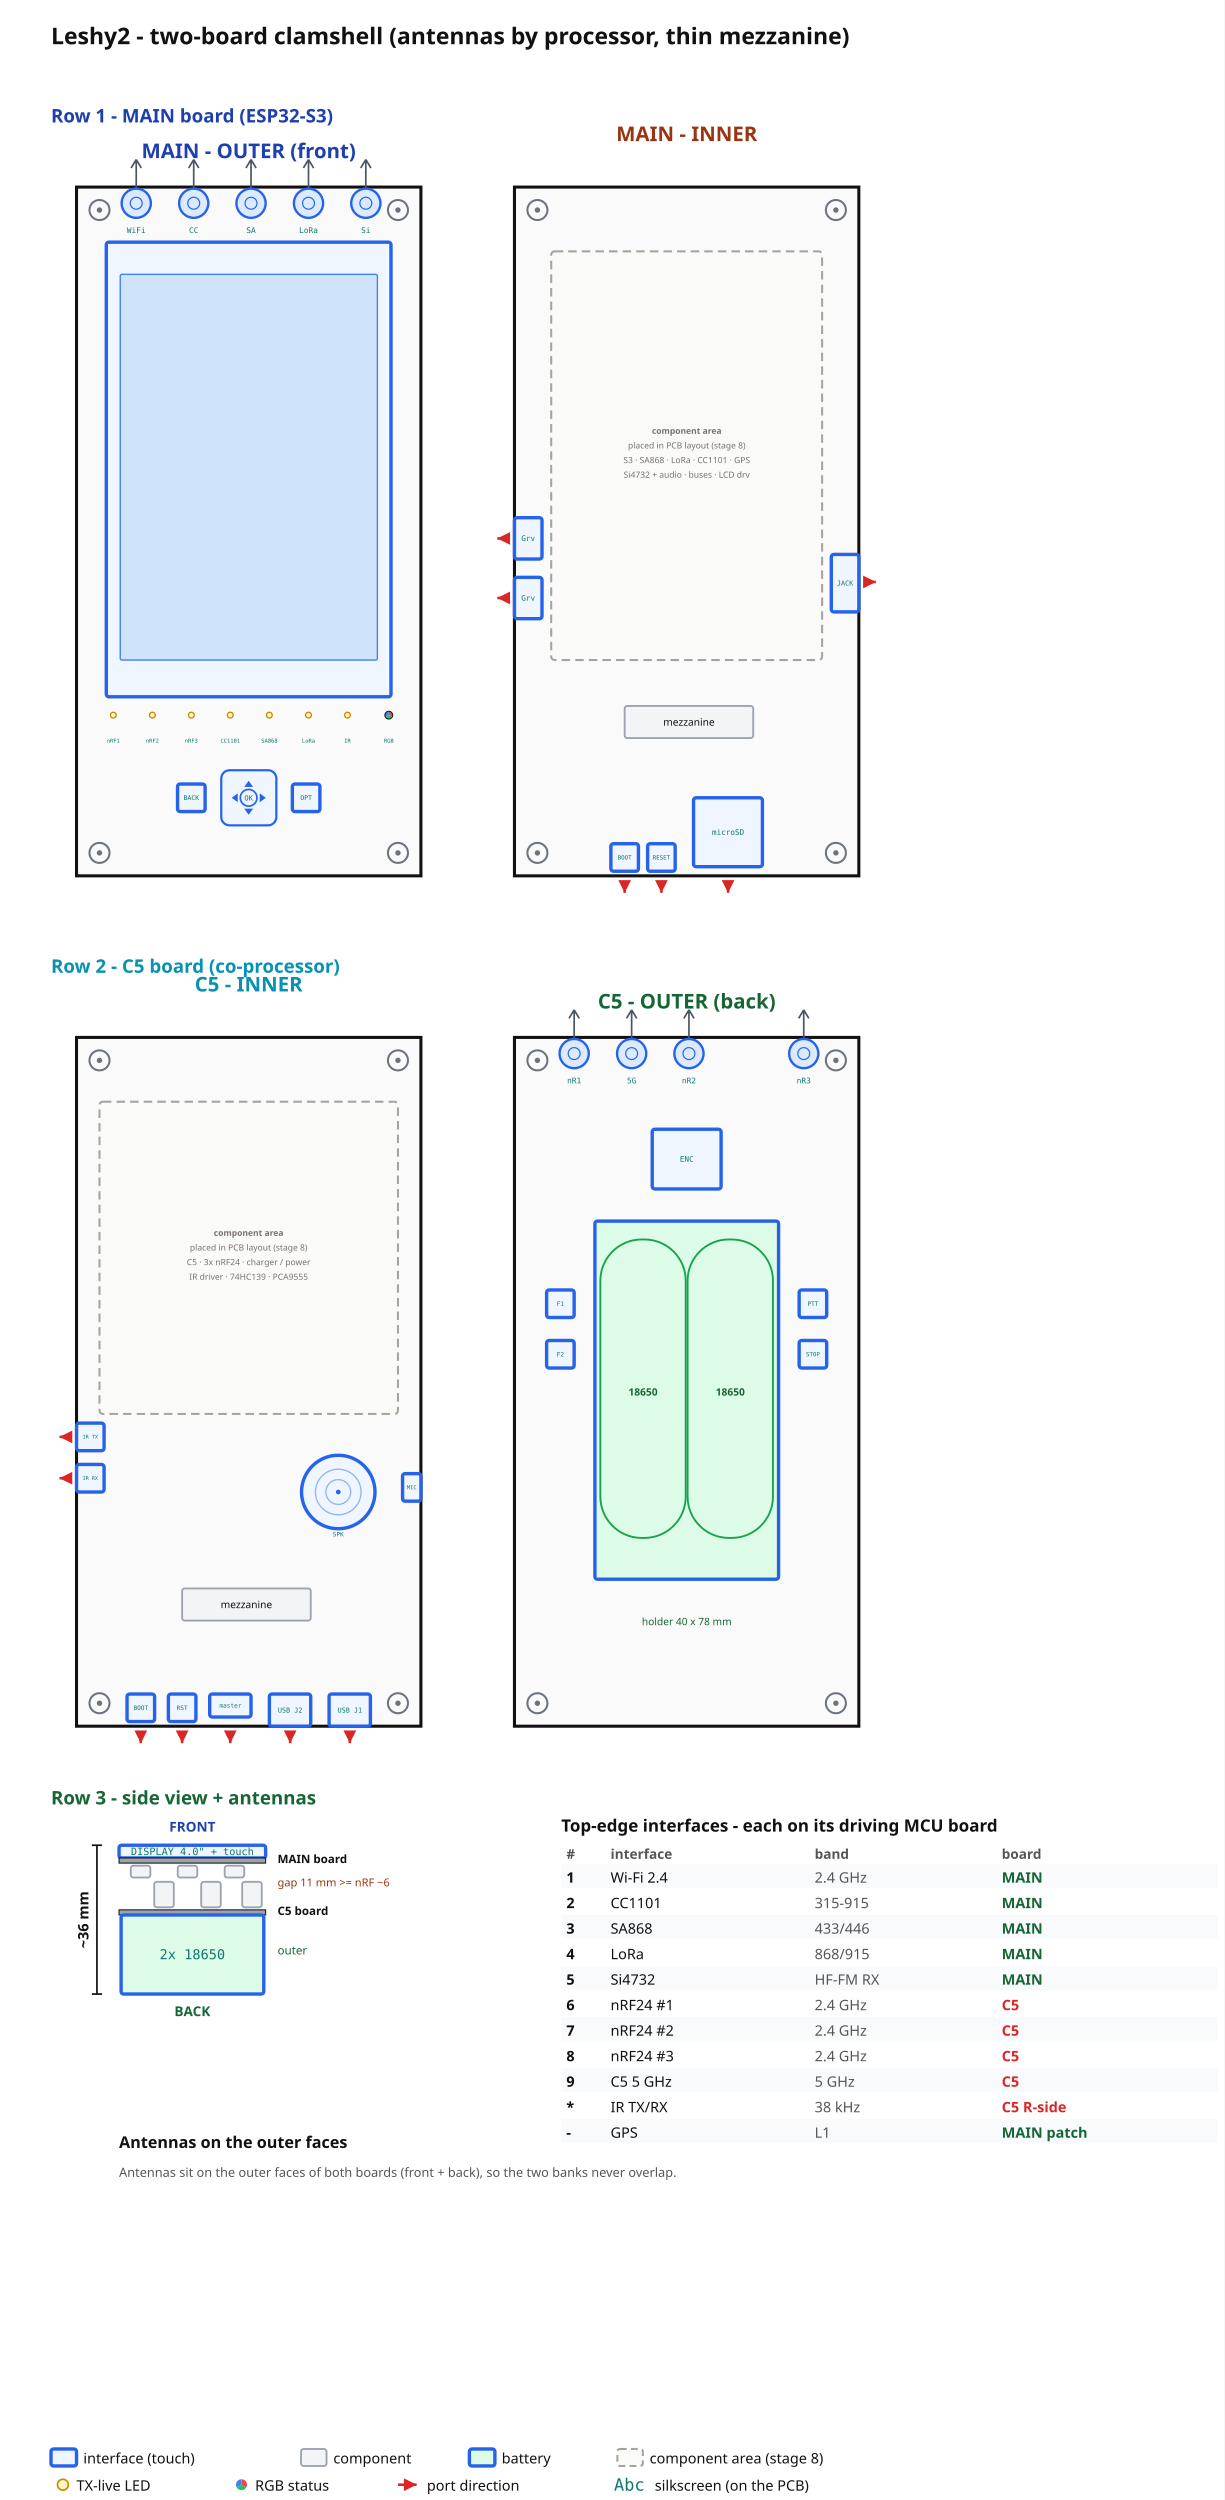
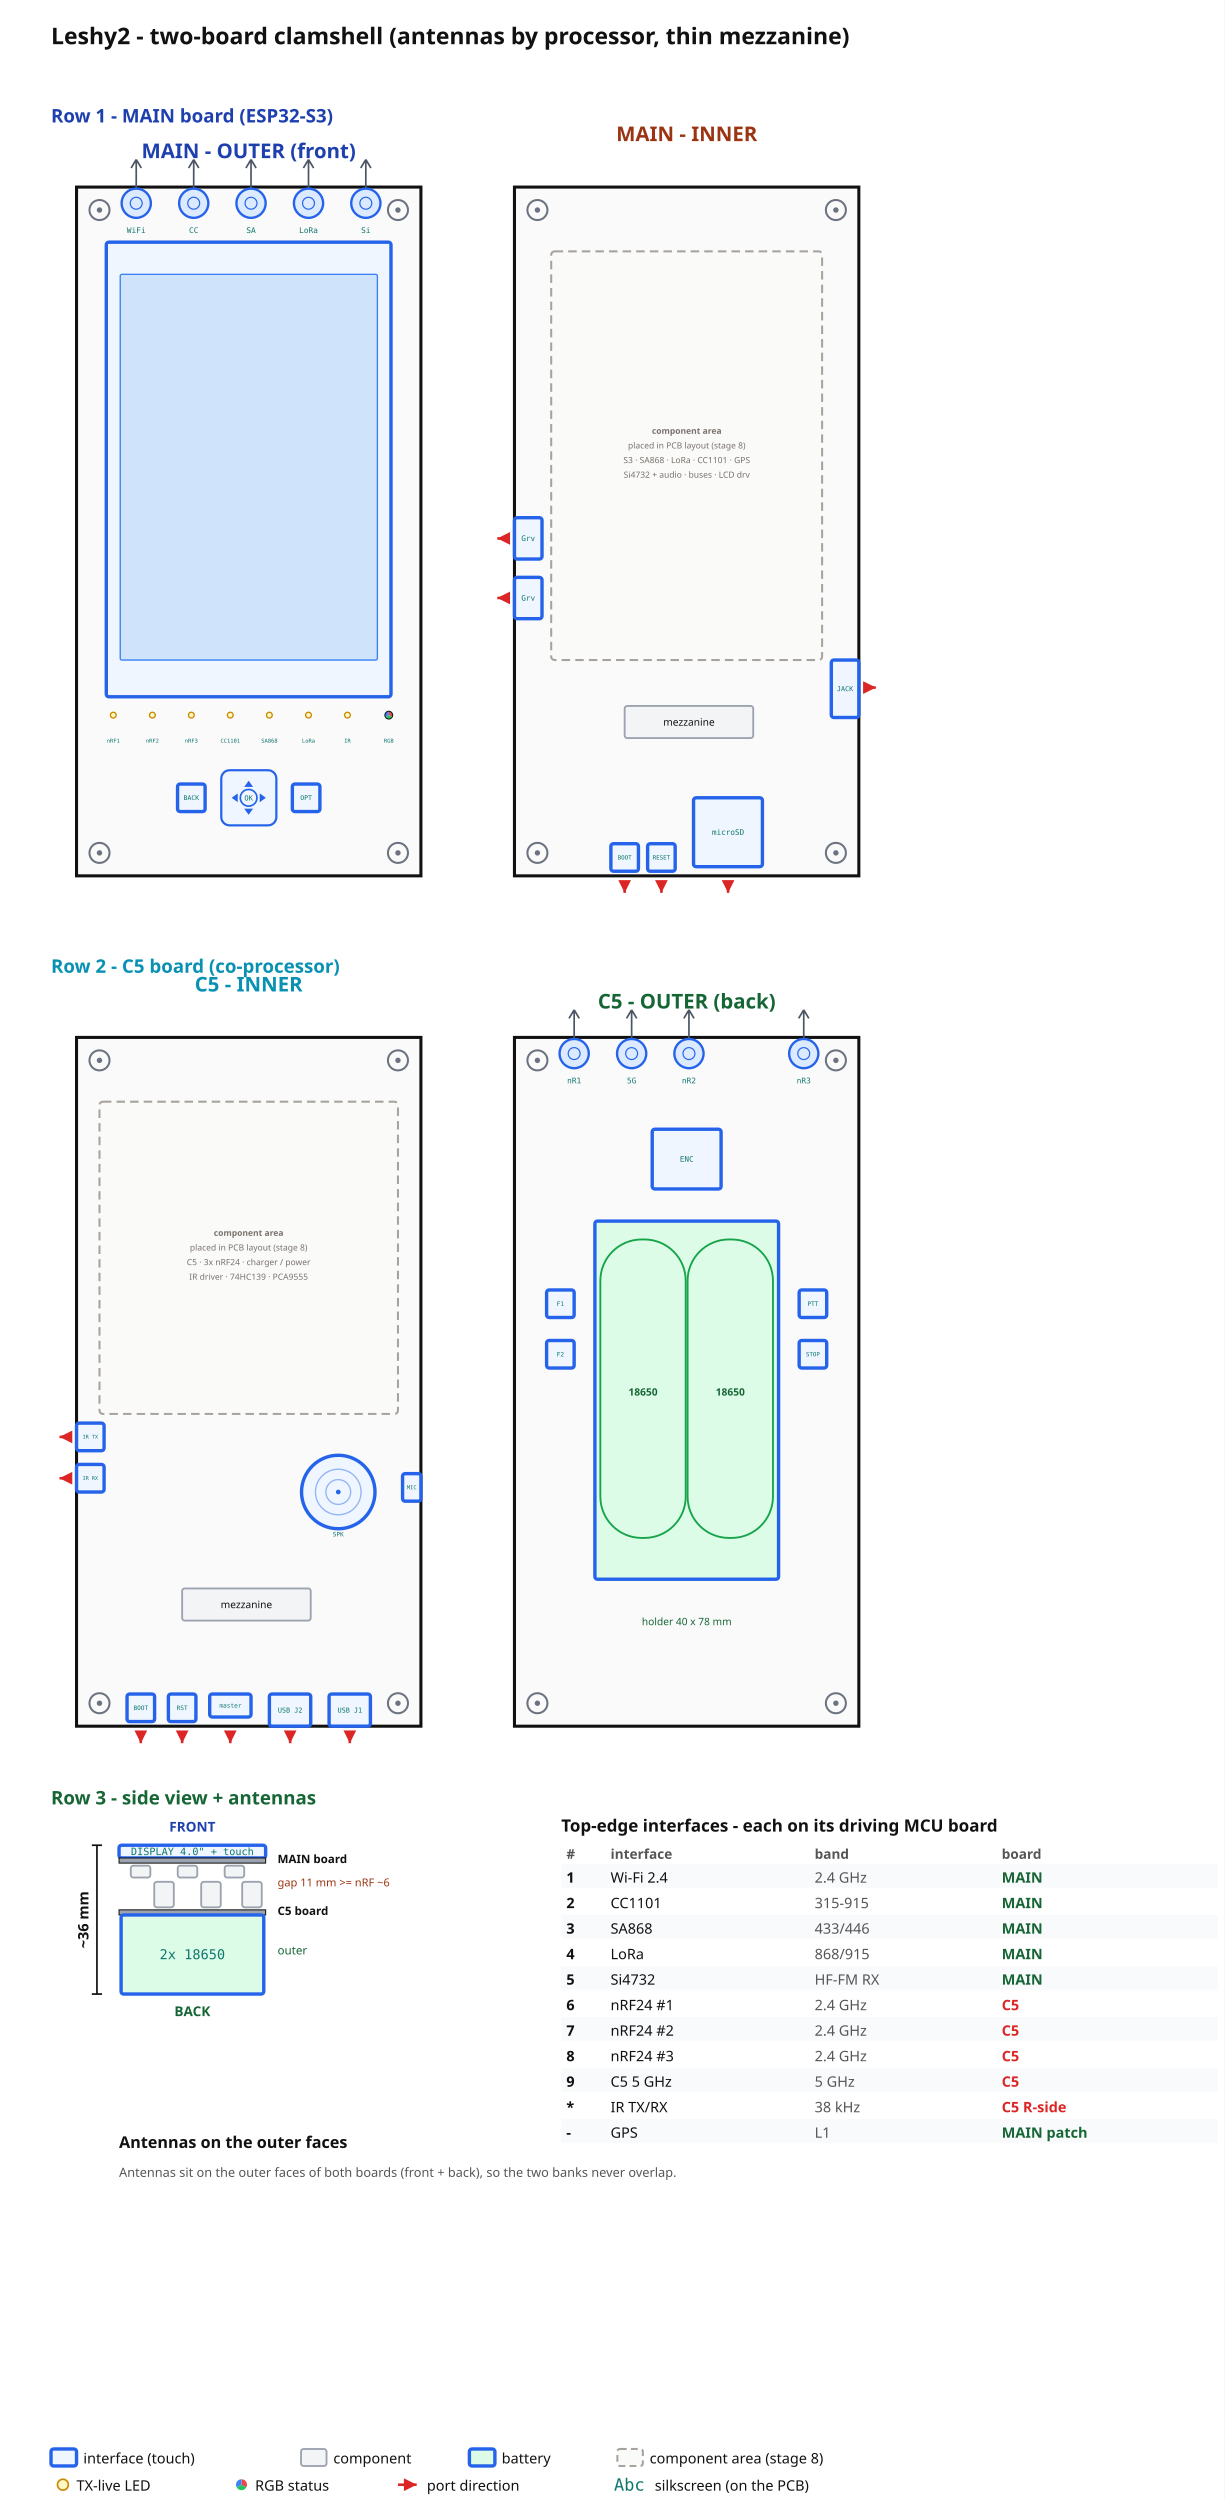
<svg xmlns="http://www.w3.org/2000/svg" width="720" height="1470" viewBox="0 0 720 1470">
  <rect width="720" height="1470" fill="white" />
  <defs>
    <marker id="ar" markerWidth="8" markerHeight="8" refX="6" refY="3" orient="auto">
      <path d="M0,0 L6,3 L0,6 Z" fill="#1e40af" />
    </marker>
    <marker id="arr" markerWidth="7" markerHeight="7" refX="5" refY="2.5" orient="auto">
      <path d="M0,0 L5,2.5 L0,5 Z" fill="#dc2626" />
    </marker>
  </defs>
  <text x="30.0" y="26.0" font-size="13.5" text-anchor="start" fill="#111" font-family="sans-serif" font-weight="bold">Leshy2 - two-board clamshell (antennas by processor, thin mezzanine)</text>
  <text x="30.0" y="72.0" font-size="11" text-anchor="start" fill="#1e40af" font-family="sans-serif" font-weight="bold">Row 1 - MAIN board (ESP32-S3)</text>
  <rect x="45.0" y="110.0" width="202.5" height="405.0" fill="#fafafa" stroke="#111" stroke-width="1.8" />
  <text x="146.2" y="93.0" font-size="12" text-anchor="middle" fill="#1e40af" font-family="sans-serif" font-weight="bold">MAIN - OUTER (front)</text>
  <circle cx="58.5" cy="123.5" r="5.9" fill="none" stroke="#6b7280" stroke-width="1.2" />
  <circle cx="58.5" cy="123.5" r="1.6" fill="#6b7280" />
  <circle cx="234.0" cy="123.5" r="5.9" fill="none" stroke="#6b7280" stroke-width="1.2" />
  <circle cx="234.0" cy="123.5" r="1.6" fill="#6b7280" />
  <circle cx="58.5" cy="501.5" r="5.9" fill="none" stroke="#6b7280" stroke-width="1.2" />
  <circle cx="58.5" cy="501.5" r="1.6" fill="#6b7280" />
  <circle cx="234.0" cy="501.5" r="5.9" fill="none" stroke="#6b7280" stroke-width="1.2" />
  <circle cx="234.0" cy="501.5" r="1.6" fill="#6b7280" />
  <rect x="62.5" y="142.4" width="167.4" height="267.3" fill="#eff6ff" stroke="#2563eb" stroke-width="2" rx="1.5" />
  <rect x="104.4" y="461.0" width="16.2" height="16.2" fill="#eff6ff" stroke="#2563eb" stroke-width="2" rx="1.5" />
  <text x="112.5" y="470.4" font-size="3.8" text-anchor="middle" fill="#0f766e" font-family="ui-monospace,Menlo,monospace">BACK</text>
  <rect x="171.9" y="461.0" width="16.2" height="16.2" fill="#eff6ff" stroke="#2563eb" stroke-width="2" rx="1.5" />
  <text x="180.0" y="470.4" font-size="3.8" text-anchor="middle" fill="#0f766e" font-family="ui-monospace,Menlo,monospace">OPT</text>
  <text x="146.2" y="282.8" font-size="7" text-anchor="middle" fill="#1e40af" font-family="sans-serif" font-weight="normal">DISPLAY 4.0" + touch</text>
  <rect x="70.7" y="161.3" width="151.2" height="226.8" fill="#cfe3fb" stroke="#3b82f6" stroke-width="0.8" rx="1" />
  <path d="M80.1 93.8 l-3 5 M80.1 93.8 l3 5 M80.1 93.8 V119.5" stroke="#4b5563" stroke-width="1" fill="none" />
  <circle cx="80.1" cy="119.5" r="8.6" fill="#dbeafe" stroke="#2563eb" stroke-width="1.4" />
  <circle cx="80.1" cy="119.5" r="3.5" fill="none" stroke="#2563eb" stroke-width="0.7" />
  <text x="80.1" y="137.0" font-size="4.6" text-anchor="middle" fill="#0f766e" font-family="ui-monospace,Menlo,monospace">WiFi</text>
  <path d="M113.9 93.8 l-3 5 M113.9 93.8 l3 5 M113.9 93.8 V119.5" stroke="#4b5563" stroke-width="1" fill="none" />
  <circle cx="113.9" cy="119.5" r="8.6" fill="#dbeafe" stroke="#2563eb" stroke-width="1.4" />
  <circle cx="113.9" cy="119.5" r="3.5" fill="none" stroke="#2563eb" stroke-width="0.7" />
  <text x="113.9" y="137.0" font-size="4.6" text-anchor="middle" fill="#0f766e" font-family="ui-monospace,Menlo,monospace">CC</text>
  <path d="M147.6 93.8 l-3 5 M147.6 93.8 l3 5 M147.6 93.8 V119.5" stroke="#4b5563" stroke-width="1" fill="none" />
  <circle cx="147.6" cy="119.5" r="8.6" fill="#dbeafe" stroke="#2563eb" stroke-width="1.4" />
  <circle cx="147.6" cy="119.5" r="3.5" fill="none" stroke="#2563eb" stroke-width="0.7" />
  <text x="147.6" y="137.0" font-size="4.6" text-anchor="middle" fill="#0f766e" font-family="ui-monospace,Menlo,monospace">SA</text>
  <path d="M181.4 93.8 l-3 5 M181.4 93.8 l3 5 M181.4 93.8 V119.5" stroke="#4b5563" stroke-width="1" fill="none" />
  <circle cx="181.4" cy="119.5" r="8.6" fill="#dbeafe" stroke="#2563eb" stroke-width="1.4" />
  <circle cx="181.4" cy="119.5" r="3.5" fill="none" stroke="#2563eb" stroke-width="0.7" />
  <text x="181.4" y="137.0" font-size="4.6" text-anchor="middle" fill="#0f766e" font-family="ui-monospace,Menlo,monospace">LoRa</text>
  <path d="M215.1 93.8 l-3 5 M215.1 93.8 l3 5 M215.1 93.8 V119.5" stroke="#4b5563" stroke-width="1" fill="none" />
  <circle cx="215.1" cy="119.5" r="8.6" fill="#dbeafe" stroke="#2563eb" stroke-width="1.4" />
  <circle cx="215.1" cy="119.5" r="3.5" fill="none" stroke="#2563eb" stroke-width="0.7" />
  <text x="215.1" y="137.0" font-size="4.6" text-anchor="middle" fill="#0f766e" font-family="ui-monospace,Menlo,monospace">Si</text>
  <circle cx="66.6" cy="420.5" r="1.7" fill="#fef9c3" stroke="#ca8a04" stroke-width="0.8" />
  <text x="66.6" y="436.7" font-size="3.2" text-anchor="middle" fill="#0f766e" font-family="ui-monospace,Menlo,monospace">nRF1</text>
  <circle cx="89.6" cy="420.5" r="1.7" fill="#fef9c3" stroke="#ca8a04" stroke-width="0.8" />
  <text x="89.6" y="436.7" font-size="3.2" text-anchor="middle" fill="#0f766e" font-family="ui-monospace,Menlo,monospace">nRF2</text>
  <circle cx="112.5" cy="420.5" r="1.7" fill="#fef9c3" stroke="#ca8a04" stroke-width="0.8" />
  <text x="112.5" y="436.7" font-size="3.2" text-anchor="middle" fill="#0f766e" font-family="ui-monospace,Menlo,monospace">nRF3</text>
  <circle cx="135.4" cy="420.5" r="1.7" fill="#fef9c3" stroke="#ca8a04" stroke-width="0.8" />
  <text x="135.4" y="436.7" font-size="3.2" text-anchor="middle" fill="#0f766e" font-family="ui-monospace,Menlo,monospace">CC1101</text>
  <circle cx="158.4" cy="420.5" r="1.7" fill="#fef9c3" stroke="#ca8a04" stroke-width="0.8" />
  <text x="158.4" y="436.7" font-size="3.2" text-anchor="middle" fill="#0f766e" font-family="ui-monospace,Menlo,monospace">SA868</text>
  <circle cx="181.4" cy="420.5" r="1.7" fill="#fef9c3" stroke="#ca8a04" stroke-width="0.8" />
  <text x="181.4" y="436.7" font-size="3.2" text-anchor="middle" fill="#0f766e" font-family="ui-monospace,Menlo,monospace">LoRa</text>
  <circle cx="204.3" cy="420.5" r="1.7" fill="#fef9c3" stroke="#ca8a04" stroke-width="0.8" />
  <text x="204.3" y="436.7" font-size="3.2" text-anchor="middle" fill="#0f766e" font-family="ui-monospace,Menlo,monospace">IR</text>
  <path d="M228.6 420.5 L228.6 418.2 A2.3 2.3 0 0 1 230.6 421.6 Z" fill="#ef4444" />
  <path d="M228.6 420.5 L230.6 421.6 A2.3 2.3 0 0 1 226.6 421.6 Z" fill="#22c55e" />
  <path d="M228.6 420.5 L226.6 421.6 A2.3 2.3 0 0 1 228.6 418.2 Z" fill="#3b82f6" />
  <circle cx="228.6" cy="420.5" r="2.3" fill="none" stroke="#111" stroke-width="0.6" />
  <text x="228.6" y="436.7" font-size="3.2" text-anchor="middle" fill="#0f766e" font-family="ui-monospace,Menlo,monospace">RGB</text>
  <rect x="130.1" y="452.9" width="32.4" height="32.4" rx="4.9" fill="#eff6ff" stroke="#2563eb" stroke-width="1.3" />
  <path d="M146.2 459.1 l-2.6 3.6 h5.2 z M146.2 479.1 l-2.6 -3.6 h5.2 z M136.2 469.1 l3.6 -2.6 v5.2 z M156.3 469.1 l-3.6 -2.6 v5.2 z" fill="#2563eb" />
  <circle cx="146.2" cy="469.1" r="4.9" fill="none" stroke="#2563eb" stroke-width="1" />
  <text x="146.2" y="470.7" font-size="4.2" text-anchor="middle" fill="#0f766e" font-family="ui-monospace,Menlo,monospace">OK</text>
  <rect x="302.5" y="110.0" width="202.5" height="405.0" fill="#fafafa" stroke="#111" stroke-width="1.8" />
  <text x="403.8" y="83.0" font-size="12" text-anchor="middle" fill="#9a3412" font-family="sans-serif" font-weight="bold">MAIN - INNER</text>
  <circle cx="316.0" cy="123.5" r="5.9" fill="none" stroke="#6b7280" stroke-width="1.2" />
  <circle cx="316.0" cy="123.5" r="1.6" fill="#6b7280" />
  <circle cx="491.5" cy="123.5" r="5.9" fill="none" stroke="#6b7280" stroke-width="1.2" />
  <circle cx="491.5" cy="123.5" r="1.6" fill="#6b7280" />
  <circle cx="316.0" cy="501.5" r="5.9" fill="none" stroke="#6b7280" stroke-width="1.2" />
  <circle cx="316.0" cy="501.5" r="1.6" fill="#6b7280" />
  <circle cx="491.5" cy="501.5" r="5.9" fill="none" stroke="#6b7280" stroke-width="1.2" />
  <circle cx="491.5" cy="501.5" r="1.6" fill="#6b7280" />
-   <rect x="488.8" y="326.0" width="16.2" height="33.8" fill="#eff6ff" stroke="#2563eb" stroke-width="2" rx="1.5" />
-   <text x="496.9" y="344.3" font-size="4" text-anchor="middle" fill="#0f766e" font-family="ui-monospace,Menlo,monospace">JACK</text>
+   <rect x="488.8" y="388.1" width="16.2" height="33.8" fill="#eff6ff" stroke="#2563eb" stroke-width="2" rx="1.5" />
+   <text x="496.9" y="406.4" font-size="4" text-anchor="middle" fill="#0f766e" font-family="ui-monospace,Menlo,monospace">JACK</text>
  <rect x="302.5" y="304.4" width="16.2" height="24.3" fill="#eff6ff" stroke="#2563eb" stroke-width="2" rx="1.5" />
  <text x="310.6" y="318.1" font-size="4.5" text-anchor="middle" fill="#0f766e" font-family="ui-monospace,Menlo,monospace">Grv</text>
  <rect x="302.5" y="339.5" width="16.2" height="24.3" fill="#eff6ff" stroke="#2563eb" stroke-width="2" rx="1.5" />
  <text x="310.6" y="353.2" font-size="4.5" text-anchor="middle" fill="#0f766e" font-family="ui-monospace,Menlo,monospace">Grv</text>
  <rect x="367.3" y="415.1" width="75.6" height="18.9" fill="#f3f4f6" stroke="#9ca3af" stroke-width="1.1" rx="1.5" />
  <text x="405.1" y="426.7" font-size="6" text-anchor="middle" fill="#111" font-family="sans-serif">mezzanine</text>
  <rect x="407.8" y="469.1" width="40.5" height="40.5" fill="#eff6ff" stroke="#2563eb" stroke-width="2" rx="1.5" />
  <text x="428.1" y="490.9" font-size="4.5" text-anchor="middle" fill="#0f766e" font-family="ui-monospace,Menlo,monospace">microSD</text>
  <rect x="380.8" y="496.1" width="16.2" height="16.2" fill="#eff6ff" stroke="#2563eb" stroke-width="2" rx="1.5" />
  <text x="388.9" y="505.4" font-size="3.4" text-anchor="middle" fill="#0f766e" font-family="ui-monospace,Menlo,monospace">RESET</text>
  <rect x="359.2" y="496.1" width="16.2" height="16.2" fill="#eff6ff" stroke="#2563eb" stroke-width="2" rx="1.5" />
  <text x="367.3" y="505.4" font-size="3.4" text-anchor="middle" fill="#0f766e" font-family="ui-monospace,Menlo,monospace">BOOT</text>
  <rect x="324.1" y="147.8" width="159.3" height="240.3" fill="#fafaf9" stroke="#a8a29e" stroke-width="1.2" stroke-dasharray="5 3" rx="2" />
  <text x="403.8" y="255.1" font-size="5" text-anchor="middle" fill="#78716c" font-family="sans-serif" font-weight="bold">component area</text>
  <text x="403.8" y="263.7" font-size="5" text-anchor="middle" fill="#78716c" font-family="sans-serif" font-weight="normal">placed in PCB layout (stage 8)</text>
  <text x="403.8" y="272.3" font-size="5" text-anchor="middle" fill="#78716c" font-family="sans-serif" font-weight="normal">S3 · SA868 · LoRa · CC1101 · GPS</text>
  <text x="403.8" y="280.9" font-size="5" text-anchor="middle" fill="#78716c" font-family="sans-serif" font-weight="normal">Si4732 + audio · buses · LCD drv</text>
-   <path d="M509.1 342.2 L515.0 342.2" stroke="#dc2626" stroke-width="1.5" marker-end="url(#arr)" />
+   <path d="M509.1 404.3 L515.0 404.3" stroke="#dc2626" stroke-width="1.5" marker-end="url(#arr)" />
  <path d="M298.4 316.6 L292.4 316.6" stroke="#dc2626" stroke-width="1.5" marker-end="url(#arr)" />
  <path d="M298.4 351.6 L292.4 351.6" stroke="#dc2626" stroke-width="1.5" marker-end="url(#arr)" />
  <path d="M428.1 519.0 L428.1 525.0" stroke="#dc2626" stroke-width="1.5" marker-end="url(#arr)" />
  <path d="M388.9 519.0 L388.9 525.0" stroke="#dc2626" stroke-width="1.5" marker-end="url(#arr)" />
  <path d="M367.3 519.0 L367.3 525.0" stroke="#dc2626" stroke-width="1.5" marker-end="url(#arr)" />
  <text x="30.0" y="572.0" font-size="11" text-anchor="start" fill="#0891b2" font-family="sans-serif" font-weight="bold">Row 2 - C5 board (co-processor)</text>
  <rect x="45.0" y="610.0" width="202.5" height="405.0" fill="#fafafa" stroke="#111" stroke-width="1.8" />
  <text x="146.2" y="583.0" font-size="12" text-anchor="middle" fill="#0891b2" font-family="sans-serif" font-weight="bold">C5 - INNER</text>
  <circle cx="58.5" cy="623.5" r="5.9" fill="none" stroke="#6b7280" stroke-width="1.2" />
  <circle cx="58.5" cy="623.5" r="1.6" fill="#6b7280" />
  <circle cx="234.0" cy="623.5" r="5.9" fill="none" stroke="#6b7280" stroke-width="1.2" />
  <circle cx="234.0" cy="623.5" r="1.6" fill="#6b7280" />
  <circle cx="58.5" cy="1001.5" r="5.9" fill="none" stroke="#6b7280" stroke-width="1.2" />
  <circle cx="58.5" cy="1001.5" r="1.6" fill="#6b7280" />
  <circle cx="234.0" cy="1001.5" r="5.9" fill="none" stroke="#6b7280" stroke-width="1.2" />
  <circle cx="234.0" cy="1001.5" r="1.6" fill="#6b7280" />
  <rect x="236.7" y="866.5" width="10.8" height="16.2" fill="#eff6ff" stroke="#2563eb" stroke-width="2" rx="1.5" />
  <text x="242.1" y="875.7" font-size="3.2" text-anchor="middle" fill="#0f766e" font-family="ui-monospace,Menlo,monospace">MIC</text>
  <rect x="45.0" y="836.8" width="16.2" height="16.2" fill="#eff6ff" stroke="#2563eb" stroke-width="2" rx="1.5" />
  <text x="53.1" y="845.9" font-size="3" text-anchor="middle" fill="#0f766e" font-family="ui-monospace,Menlo,monospace">IR TX</text>
  <rect x="45.0" y="861.1" width="16.2" height="16.2" fill="#eff6ff" stroke="#2563eb" stroke-width="2" rx="1.5" />
  <text x="53.1" y="870.2" font-size="3" text-anchor="middle" fill="#0f766e" font-family="ui-monospace,Menlo,monospace">IR RX</text>
  <rect x="107.1" y="934.0" width="75.6" height="18.9" fill="#f3f4f6" stroke="#9ca3af" stroke-width="1.1" rx="1.5" />
  <text x="144.9" y="945.6" font-size="6" text-anchor="middle" fill="#111" font-family="sans-serif">mezzanine</text>
  <rect x="193.5" y="996.1" width="24.3" height="18.9" fill="#eff6ff" stroke="#2563eb" stroke-width="2" rx="1.5" />
  <text x="205.7" y="1007.0" font-size="4" text-anchor="middle" fill="#0f766e" font-family="ui-monospace,Menlo,monospace">USB J1</text>
  <rect x="158.4" y="996.1" width="24.3" height="18.9" fill="#eff6ff" stroke="#2563eb" stroke-width="2" rx="1.5" />
  <text x="170.6" y="1007.0" font-size="4" text-anchor="middle" fill="#0f766e" font-family="ui-monospace,Menlo,monospace">USB J2</text>
  <rect x="123.3" y="996.1" width="24.3" height="13.5" fill="#eff6ff" stroke="#2563eb" stroke-width="2" rx="1.5" />
  <text x="135.5" y="1004.1" font-size="3.6" text-anchor="middle" fill="#0f766e" font-family="ui-monospace,Menlo,monospace">master</text>
  <rect x="99.0" y="996.1" width="16.2" height="16.2" fill="#eff6ff" stroke="#2563eb" stroke-width="2" rx="1.5" />
  <text x="107.1" y="1005.5" font-size="3.6" text-anchor="middle" fill="#0f766e" font-family="ui-monospace,Menlo,monospace">RST</text>
  <rect x="74.7" y="996.1" width="16.2" height="16.2" fill="#eff6ff" stroke="#2563eb" stroke-width="2" rx="1.5" />
  <text x="82.8" y="1005.5" font-size="3.6" text-anchor="middle" fill="#0f766e" font-family="ui-monospace,Menlo,monospace">BOOT</text>
  <rect x="58.5" y="647.8" width="175.5" height="183.6" fill="#fafaf9" stroke="#a8a29e" stroke-width="1.2" stroke-dasharray="5 3" rx="2" />
  <text x="146.2" y="726.7" font-size="5" text-anchor="middle" fill="#78716c" font-family="sans-serif" font-weight="bold">component area</text>
  <text x="146.2" y="735.3" font-size="5" text-anchor="middle" fill="#78716c" font-family="sans-serif" font-weight="normal">placed in PCB layout (stage 8)</text>
  <text x="146.2" y="743.9" font-size="5" text-anchor="middle" fill="#78716c" font-family="sans-serif" font-weight="normal">C5 · 3x nRF24 · charger / power</text>
  <text x="146.2" y="752.5" font-size="5" text-anchor="middle" fill="#78716c" font-family="sans-serif" font-weight="normal">IR driver · 74HC139 · PCA9555</text>
  <circle cx="198.9" cy="877.3" r="21.6" fill="#eff6ff" stroke="#2563eb" stroke-width="2" />
  <circle cx="198.9" cy="877.3" r="13.4" fill="none" stroke="#93b4f5" stroke-width="0.8" />
  <circle cx="198.9" cy="877.3" r="7.3" fill="none" stroke="#93b4f5" stroke-width="0.8" />
  <circle cx="198.9" cy="877.3" r="1.4" fill="#2563eb" />
  <text x="198.9" y="903.4" font-size="3.6" text-anchor="middle" fill="#0f766e" font-family="ui-monospace,Menlo,monospace">SPK</text>
  <path d="M41.0 844.9 L35.0 844.9" stroke="#dc2626" stroke-width="1.5" marker-end="url(#arr)" />
  <path d="M41.0 869.2 L35.0 869.2" stroke="#dc2626" stroke-width="1.5" marker-end="url(#arr)" />
  <path d="M205.7 1019.0 L205.7 1025.0" stroke="#dc2626" stroke-width="1.5" marker-end="url(#arr)" />
  <path d="M170.6 1019.0 L170.6 1025.0" stroke="#dc2626" stroke-width="1.5" marker-end="url(#arr)" />
  <path d="M135.4 1019.0 L135.4 1025.0" stroke="#dc2626" stroke-width="1.5" marker-end="url(#arr)" />
  <path d="M107.1 1019.0 L107.1 1025.0" stroke="#dc2626" stroke-width="1.5" marker-end="url(#arr)" />
  <path d="M82.8 1019.0 L82.8 1025.0" stroke="#dc2626" stroke-width="1.5" marker-end="url(#arr)" />
  <rect x="302.5" y="610.0" width="202.5" height="405.0" fill="#fafafa" stroke="#111" stroke-width="1.8" />
  <text x="403.8" y="593.0" font-size="12" text-anchor="middle" fill="#166534" font-family="sans-serif" font-weight="bold">C5 - OUTER (back)</text>
  <circle cx="316.0" cy="623.5" r="5.9" fill="none" stroke="#6b7280" stroke-width="1.2" />
  <circle cx="316.0" cy="623.5" r="1.6" fill="#6b7280" />
  <circle cx="491.5" cy="623.5" r="5.9" fill="none" stroke="#6b7280" stroke-width="1.2" />
  <circle cx="491.5" cy="623.5" r="1.6" fill="#6b7280" />
  <circle cx="316.0" cy="1001.5" r="5.9" fill="none" stroke="#6b7280" stroke-width="1.2" />
  <circle cx="316.0" cy="1001.5" r="1.6" fill="#6b7280" />
  <circle cx="491.5" cy="1001.5" r="5.9" fill="none" stroke="#6b7280" stroke-width="1.2" />
  <circle cx="491.5" cy="1001.5" r="1.6" fill="#6b7280" />
  <rect x="349.8" y="718.0" width="108.0" height="210.6" fill="#dcfce7" stroke="#2563eb" stroke-width="2" rx="1.5" />
  <rect x="383.5" y="664.0" width="40.5" height="35.1" fill="#eff6ff" stroke="#2563eb" stroke-width="2" rx="1.5" />
  <text x="403.8" y="683.1" font-size="4.5" text-anchor="middle" fill="#0f766e" font-family="ui-monospace,Menlo,monospace">ENC</text>
  <rect x="321.4" y="758.5" width="16.2" height="16.2" fill="#eff6ff" stroke="#2563eb" stroke-width="2" rx="1.5" />
  <text x="329.5" y="767.9" font-size="3.6" text-anchor="middle" fill="#0f766e" font-family="ui-monospace,Menlo,monospace">F1</text>
  <rect x="321.4" y="788.2" width="16.2" height="16.2" fill="#eff6ff" stroke="#2563eb" stroke-width="2" rx="1.5" />
  <text x="329.5" y="797.6" font-size="3.6" text-anchor="middle" fill="#0f766e" font-family="ui-monospace,Menlo,monospace">F2</text>
  <rect x="469.9" y="758.5" width="16.2" height="16.2" fill="#eff6ff" stroke="#2563eb" stroke-width="2" rx="1.5" />
  <text x="478.0" y="767.9" font-size="3.6" text-anchor="middle" fill="#0f766e" font-family="ui-monospace,Menlo,monospace">PTT</text>
  <rect x="469.9" y="788.2" width="16.2" height="16.2" fill="#eff6ff" stroke="#2563eb" stroke-width="2" rx="1.5" />
  <text x="478.0" y="797.5" font-size="3.4" text-anchor="middle" fill="#0f766e" font-family="ui-monospace,Menlo,monospace">STOP</text>
  <text x="403.8" y="955.6" font-size="6" text-anchor="middle" fill="#166534" font-family="sans-serif" font-weight="normal">holder 40 x 78 mm</text>
  <rect x="353.0" y="728.8" width="50.2" height="175.5" rx="24.3" fill="#dcfce7" stroke="#16a34a" stroke-width="1.1" />
  <text x="378.1" y="820.6" font-size="6" text-anchor="middle" fill="#166534" font-family="sans-serif" font-weight="bold">18650</text>
  <rect x="404.3" y="728.8" width="50.2" height="175.5" rx="24.3" fill="#dcfce7" stroke="#16a34a" stroke-width="1.1" />
  <text x="429.4" y="820.6" font-size="6" text-anchor="middle" fill="#166534" font-family="sans-serif" font-weight="bold">18650</text>
  <path d="M337.6 593.8 l-3 5 M337.6 593.8 l3 5 M337.6 593.8 V619.5" stroke="#4b5563" stroke-width="1" fill="none" />
  <circle cx="337.6" cy="619.5" r="8.6" fill="#dbeafe" stroke="#2563eb" stroke-width="1.4" />
  <circle cx="337.6" cy="619.5" r="3.5" fill="none" stroke="#2563eb" stroke-width="0.7" />
  <text x="337.6" y="637.0" font-size="4.6" text-anchor="middle" fill="#0f766e" font-family="ui-monospace,Menlo,monospace">nR1</text>
  <path d="M371.4 593.8 l-3 5 M371.4 593.8 l3 5 M371.4 593.8 V619.5" stroke="#4b5563" stroke-width="1" fill="none" />
  <circle cx="371.4" cy="619.5" r="8.6" fill="#dbeafe" stroke="#2563eb" stroke-width="1.4" />
  <circle cx="371.4" cy="619.5" r="3.5" fill="none" stroke="#2563eb" stroke-width="0.7" />
  <text x="371.4" y="637.0" font-size="4.6" text-anchor="middle" fill="#0f766e" font-family="ui-monospace,Menlo,monospace">5G</text>
  <path d="M405.1 593.8 l-3 5 M405.1 593.8 l3 5 M405.1 593.8 V619.5" stroke="#4b5563" stroke-width="1" fill="none" />
  <circle cx="405.1" cy="619.5" r="8.6" fill="#dbeafe" stroke="#2563eb" stroke-width="1.4" />
  <circle cx="405.1" cy="619.5" r="3.5" fill="none" stroke="#2563eb" stroke-width="0.7" />
  <text x="405.1" y="637.0" font-size="4.6" text-anchor="middle" fill="#0f766e" font-family="ui-monospace,Menlo,monospace">nR2</text>
  <path d="M472.6 593.8 l-3 5 M472.6 593.8 l3 5 M472.6 593.8 V619.5" stroke="#4b5563" stroke-width="1" fill="none" />
  <circle cx="472.6" cy="619.5" r="8.6" fill="#dbeafe" stroke="#2563eb" stroke-width="1.4" />
  <circle cx="472.6" cy="619.5" r="3.5" fill="none" stroke="#2563eb" stroke-width="0.7" />
  <text x="472.6" y="637.0" font-size="4.6" text-anchor="middle" fill="#0f766e" font-family="ui-monospace,Menlo,monospace">nR3</text>
  <text x="30.0" y="1061.0" font-size="11" text-anchor="start" fill="#166534" font-family="sans-serif" font-weight="bold">Row 3 - side view + antennas</text>
  <text x="113.1" y="1077.0" font-size="8" text-anchor="middle" fill="#1e40af" font-family="sans-serif" font-weight="bold">FRONT</text>
  <rect x="70.0" y="1085.0" width="86.2" height="7.5" fill="#eff6ff" stroke="#2563eb" stroke-width="2" rx="1.5" />
  <text x="113.1" y="1090.8" font-size="6" text-anchor="middle" fill="#0f766e" font-family="ui-monospace,Menlo,monospace">DISPLAY 4.0" + touch</text>
  <rect x="70.0" y="1092.5" width="86.2" height="3" fill="#9ca3af" stroke="#111" stroke-width="0.6" />
  <text x="163.2" y="1095.5" font-size="6.8" text-anchor="start" fill="#111" font-family="sans-serif" font-weight="bold">MAIN board</text>
  <rect x="76.9" y="1097.0" width="11.5" height="7.0" fill="#f3f4f6" stroke="#9ca3af" stroke-width="1.1" rx="1.5" />
  <rect x="104.5" y="1097.0" width="11.5" height="7.0" fill="#f3f4f6" stroke="#9ca3af" stroke-width="1.1" rx="1.5" />
  <rect x="132.1" y="1097.0" width="11.5" height="7.0" fill="#f3f4f6" stroke="#9ca3af" stroke-width="1.1" rx="1.5" />
  <rect x="90.7" y="1106.5" width="11.5" height="15.0" fill="#f3f4f6" stroke="#9ca3af" stroke-width="1.1" rx="1.5" />
  <rect x="118.3" y="1106.5" width="11.5" height="15.0" fill="#f3f4f6" stroke="#9ca3af" stroke-width="1.1" rx="1.5" />
  <rect x="142.4" y="1106.5" width="11.5" height="15.0" fill="#f3f4f6" stroke="#9ca3af" stroke-width="1.1" rx="1.5" />
  <text x="163.2" y="1109.2" font-size="6.5" text-anchor="start" fill="#9a3412" font-family="sans-serif" font-weight="normal">gap 11 mm &gt;= nRF ~6</text>
  <rect x="70.0" y="1123.0" width="86.2" height="3" fill="#9ca3af" stroke="#111" stroke-width="0.6" />
  <text x="163.2" y="1126.0" font-size="6.8" text-anchor="start" fill="#111" font-family="sans-serif" font-weight="bold">C5 board</text>
  <rect x="71.2" y="1126.0" width="83.9" height="46.5" fill="#dcfce7" stroke="#2563eb" stroke-width="2" rx="1.5" />
  <text x="113.1" y="1152.0" font-size="8" text-anchor="middle" fill="#0f766e" font-family="ui-monospace,Menlo,monospace">2x 18650</text>
  <text x="163.2" y="1149.2" font-size="6.8" text-anchor="start" fill="#166534" font-family="sans-serif" font-weight="normal">outer</text>
  <text x="113.1" y="1185.5" font-size="8" text-anchor="middle" fill="#166534" font-family="sans-serif" font-weight="bold">BACK</text>
  <line x1="57" y1="1085.0" x2="57" y2="1172.5" stroke="#111" />
  <line x1="54" y1="1085.0" x2="60" y2="1085.0" stroke="#111" />
  <line x1="54" y1="1172.5" x2="60" y2="1172.5" stroke="#111" />
  <text x="52.0" y="1128.8" font-size="8.5" text-anchor="middle" fill="#111" font-family="sans-serif" font-weight="bold" transform="rotate(-90 52.0 1128.8)">~36 mm</text>
  <text x="70.0" y="1263.0" font-size="9.5" text-anchor="start" fill="#111" font-family="sans-serif" font-weight="bold">Antennas on the outer faces</text>
  <text x="70.0" y="1280.0" font-size="7.5" text-anchor="start" fill="#555" font-family="sans-serif" font-weight="normal">Antennas sit on the outer faces of both boards (front + back), so the two banks never overlap.</text>
  <text x="330.0" y="1077.0" font-size="10" text-anchor="start" fill="#111" font-family="sans-serif" font-weight="bold">Top-edge interfaces - each on its driving MCU board</text>
  <text x="333.0" y="1093.0" font-size="8" text-anchor="start" fill="#555" font-family="sans-serif" font-weight="bold">#</text>
  <text x="359.0" y="1093.0" font-size="8" text-anchor="start" fill="#555" font-family="sans-serif" font-weight="bold">interface</text>
  <text x="479.0" y="1093.0" font-size="8" text-anchor="start" fill="#555" font-family="sans-serif" font-weight="bold">band</text>
  <text x="589.0" y="1093.0" font-size="8" text-anchor="start" fill="#555" font-family="sans-serif" font-weight="bold">board</text>
  <rect x="330" y="1096.0" width="386" height="14" fill="#f8fafc" />
  <text x="333.0" y="1107.0" font-size="8.5" text-anchor="start" fill="#111" font-family="sans-serif" font-weight="bold">1</text>
  <text x="359.0" y="1107.0" font-size="8.5" text-anchor="start" fill="#111" font-family="sans-serif" font-weight="normal">Wi-Fi 2.4</text>
  <text x="479.0" y="1107.0" font-size="8.5" text-anchor="start" fill="#555" font-family="sans-serif" font-weight="normal">2.4 GHz</text>
  <text x="589.0" y="1107.0" font-size="8.5" text-anchor="start" fill="#166534" font-family="sans-serif" font-weight="bold">MAIN</text>
  <text x="333.0" y="1122.0" font-size="8.5" text-anchor="start" fill="#111" font-family="sans-serif" font-weight="bold">2</text>
  <text x="359.0" y="1122.0" font-size="8.5" text-anchor="start" fill="#111" font-family="sans-serif" font-weight="normal">CC1101</text>
  <text x="479.0" y="1122.0" font-size="8.5" text-anchor="start" fill="#555" font-family="sans-serif" font-weight="normal">315-915</text>
  <text x="589.0" y="1122.0" font-size="8.5" text-anchor="start" fill="#166534" font-family="sans-serif" font-weight="bold">MAIN</text>
  <rect x="330" y="1126.0" width="386" height="14" fill="#f8fafc" />
  <text x="333.0" y="1137.0" font-size="8.5" text-anchor="start" fill="#111" font-family="sans-serif" font-weight="bold">3</text>
  <text x="359.0" y="1137.0" font-size="8.5" text-anchor="start" fill="#111" font-family="sans-serif" font-weight="normal">SA868</text>
  <text x="479.0" y="1137.0" font-size="8.5" text-anchor="start" fill="#555" font-family="sans-serif" font-weight="normal">433/446</text>
  <text x="589.0" y="1137.0" font-size="8.5" text-anchor="start" fill="#166534" font-family="sans-serif" font-weight="bold">MAIN</text>
  <text x="333.0" y="1152.0" font-size="8.5" text-anchor="start" fill="#111" font-family="sans-serif" font-weight="bold">4</text>
  <text x="359.0" y="1152.0" font-size="8.5" text-anchor="start" fill="#111" font-family="sans-serif" font-weight="normal">LoRa</text>
  <text x="479.0" y="1152.0" font-size="8.5" text-anchor="start" fill="#555" font-family="sans-serif" font-weight="normal">868/915</text>
  <text x="589.0" y="1152.0" font-size="8.5" text-anchor="start" fill="#166534" font-family="sans-serif" font-weight="bold">MAIN</text>
  <rect x="330" y="1156.0" width="386" height="14" fill="#f8fafc" />
  <text x="333.0" y="1167.0" font-size="8.5" text-anchor="start" fill="#111" font-family="sans-serif" font-weight="bold">5</text>
  <text x="359.0" y="1167.0" font-size="8.5" text-anchor="start" fill="#111" font-family="sans-serif" font-weight="normal">Si4732</text>
  <text x="479.0" y="1167.0" font-size="8.5" text-anchor="start" fill="#555" font-family="sans-serif" font-weight="normal">HF-FM RX</text>
  <text x="589.0" y="1167.0" font-size="8.5" text-anchor="start" fill="#166534" font-family="sans-serif" font-weight="bold">MAIN</text>
  <text x="333.0" y="1182.0" font-size="8.5" text-anchor="start" fill="#111" font-family="sans-serif" font-weight="bold">6</text>
  <text x="359.0" y="1182.0" font-size="8.5" text-anchor="start" fill="#111" font-family="sans-serif" font-weight="normal">nRF24 #1</text>
  <text x="479.0" y="1182.0" font-size="8.5" text-anchor="start" fill="#555" font-family="sans-serif" font-weight="normal">2.4 GHz</text>
  <text x="589.0" y="1182.0" font-size="8.5" text-anchor="start" fill="#dc2626" font-family="sans-serif" font-weight="bold">C5</text>
  <rect x="330" y="1186.0" width="386" height="14" fill="#f8fafc" />
  <text x="333.0" y="1197.0" font-size="8.5" text-anchor="start" fill="#111" font-family="sans-serif" font-weight="bold">7</text>
  <text x="359.0" y="1197.0" font-size="8.5" text-anchor="start" fill="#111" font-family="sans-serif" font-weight="normal">nRF24 #2</text>
  <text x="479.0" y="1197.0" font-size="8.5" text-anchor="start" fill="#555" font-family="sans-serif" font-weight="normal">2.4 GHz</text>
  <text x="589.0" y="1197.0" font-size="8.5" text-anchor="start" fill="#dc2626" font-family="sans-serif" font-weight="bold">C5</text>
  <text x="333.0" y="1212.0" font-size="8.5" text-anchor="start" fill="#111" font-family="sans-serif" font-weight="bold">8</text>
  <text x="359.0" y="1212.0" font-size="8.5" text-anchor="start" fill="#111" font-family="sans-serif" font-weight="normal">nRF24 #3</text>
  <text x="479.0" y="1212.0" font-size="8.5" text-anchor="start" fill="#555" font-family="sans-serif" font-weight="normal">2.4 GHz</text>
  <text x="589.0" y="1212.0" font-size="8.5" text-anchor="start" fill="#dc2626" font-family="sans-serif" font-weight="bold">C5</text>
  <rect x="330" y="1216.0" width="386" height="14" fill="#f8fafc" />
  <text x="333.0" y="1227.0" font-size="8.5" text-anchor="start" fill="#111" font-family="sans-serif" font-weight="bold">9</text>
  <text x="359.0" y="1227.0" font-size="8.5" text-anchor="start" fill="#111" font-family="sans-serif" font-weight="normal">C5 5 GHz</text>
  <text x="479.0" y="1227.0" font-size="8.5" text-anchor="start" fill="#555" font-family="sans-serif" font-weight="normal">5 GHz</text>
  <text x="589.0" y="1227.0" font-size="8.5" text-anchor="start" fill="#dc2626" font-family="sans-serif" font-weight="bold">C5</text>
  <text x="333.0" y="1242.0" font-size="8.5" text-anchor="start" fill="#111" font-family="sans-serif" font-weight="bold">*</text>
  <text x="359.0" y="1242.0" font-size="8.5" text-anchor="start" fill="#111" font-family="sans-serif" font-weight="normal">IR TX/RX</text>
  <text x="479.0" y="1242.0" font-size="8.5" text-anchor="start" fill="#555" font-family="sans-serif" font-weight="normal">38 kHz</text>
  <text x="589.0" y="1242.0" font-size="8.5" text-anchor="start" fill="#dc2626" font-family="sans-serif" font-weight="bold">C5 R-side</text>
  <rect x="330" y="1246.0" width="386" height="14" fill="#f8fafc" />
  <text x="333.0" y="1257.0" font-size="8.5" text-anchor="start" fill="#111" font-family="sans-serif" font-weight="bold">-</text>
  <text x="359.0" y="1257.0" font-size="8.5" text-anchor="start" fill="#111" font-family="sans-serif" font-weight="normal">GPS</text>
  <text x="479.0" y="1257.0" font-size="8.5" text-anchor="start" fill="#555" font-family="sans-serif" font-weight="normal">L1</text>
  <text x="589.0" y="1257.0" font-size="8.5" text-anchor="start" fill="#166534" font-family="sans-serif" font-weight="bold">MAIN patch</text>
  <rect x="30" y="1440" width="15" height="10" fill="#eff6ff" stroke="#2563eb" stroke-width="2" rx="1.5" />
  <text x="49.0" y="1448.5" font-size="8.5" text-anchor="start" fill="#111" font-family="sans-serif" font-weight="normal">interface (touch)</text>
  <rect x="177" y="1440" width="15" height="10" fill="#f3f4f6" stroke="#9ca3af" stroke-width="1.1" rx="1.5" />
  <text x="196.0" y="1448.5" font-size="8.5" text-anchor="start" fill="#111" font-family="sans-serif" font-weight="normal">component</text>
  <rect x="276" y="1440" width="15" height="10" fill="#dcfce7" stroke="#2563eb" stroke-width="2" rx="1.5" />
  <text x="295.0" y="1448.5" font-size="8.5" text-anchor="start" fill="#111" font-family="sans-serif" font-weight="normal">battery</text>
  <rect x="363" y="1440" width="15" height="10" fill="#fafaf9" stroke="#a8a29e" stroke-width="1.2" stroke-dasharray="4 2.5" rx="1.5" />
  <text x="382.0" y="1448.5" font-size="8.5" text-anchor="start" fill="#111" font-family="sans-serif" font-weight="normal">component area (stage 8)</text>
  <circle cx="37" cy="1461" r="3.2" fill="#fef9c3" stroke="#ca8a04" />
  <text x="45.0" y="1464.5" font-size="8.5" text-anchor="start" fill="#111" font-family="sans-serif" font-weight="normal">TX-live LED</text>
  <path d="M142 1461 L142.0 1457.8 A3.2 3.2 0 0 1 144.8 1462.6 Z" fill="#ef4444" />
  <path d="M142 1461 L144.8 1462.6 A3.2 3.2 0 0 1 139.2 1462.6 Z" fill="#22c55e" />
  <path d="M142 1461 L139.2 1462.6 A3.2 3.2 0 0 1 142.0 1457.8 Z" fill="#3b82f6" />
  <text x="150.0" y="1464.5" font-size="8.5" text-anchor="start" fill="#111" font-family="sans-serif" font-weight="normal">RGB status</text>
  <path d="M234 1461 L245 1461" stroke="#dc2626" stroke-width="1.5" marker-end="url(#arr)" />
  <text x="251.0" y="1464.5" font-size="8.5" text-anchor="start" fill="#111" font-family="sans-serif" font-weight="normal">port direction</text>
  <text x="361.0" y="1464.5" font-size="10" text-anchor="start" fill="#0f766e" font-family="ui-monospace,Menlo,monospace">Abc</text>
  <text x="385.0" y="1464.5" font-size="8.5" text-anchor="start" fill="#111" font-family="sans-serif" font-weight="normal">silkscreen (on the PCB)</text>
</svg>
